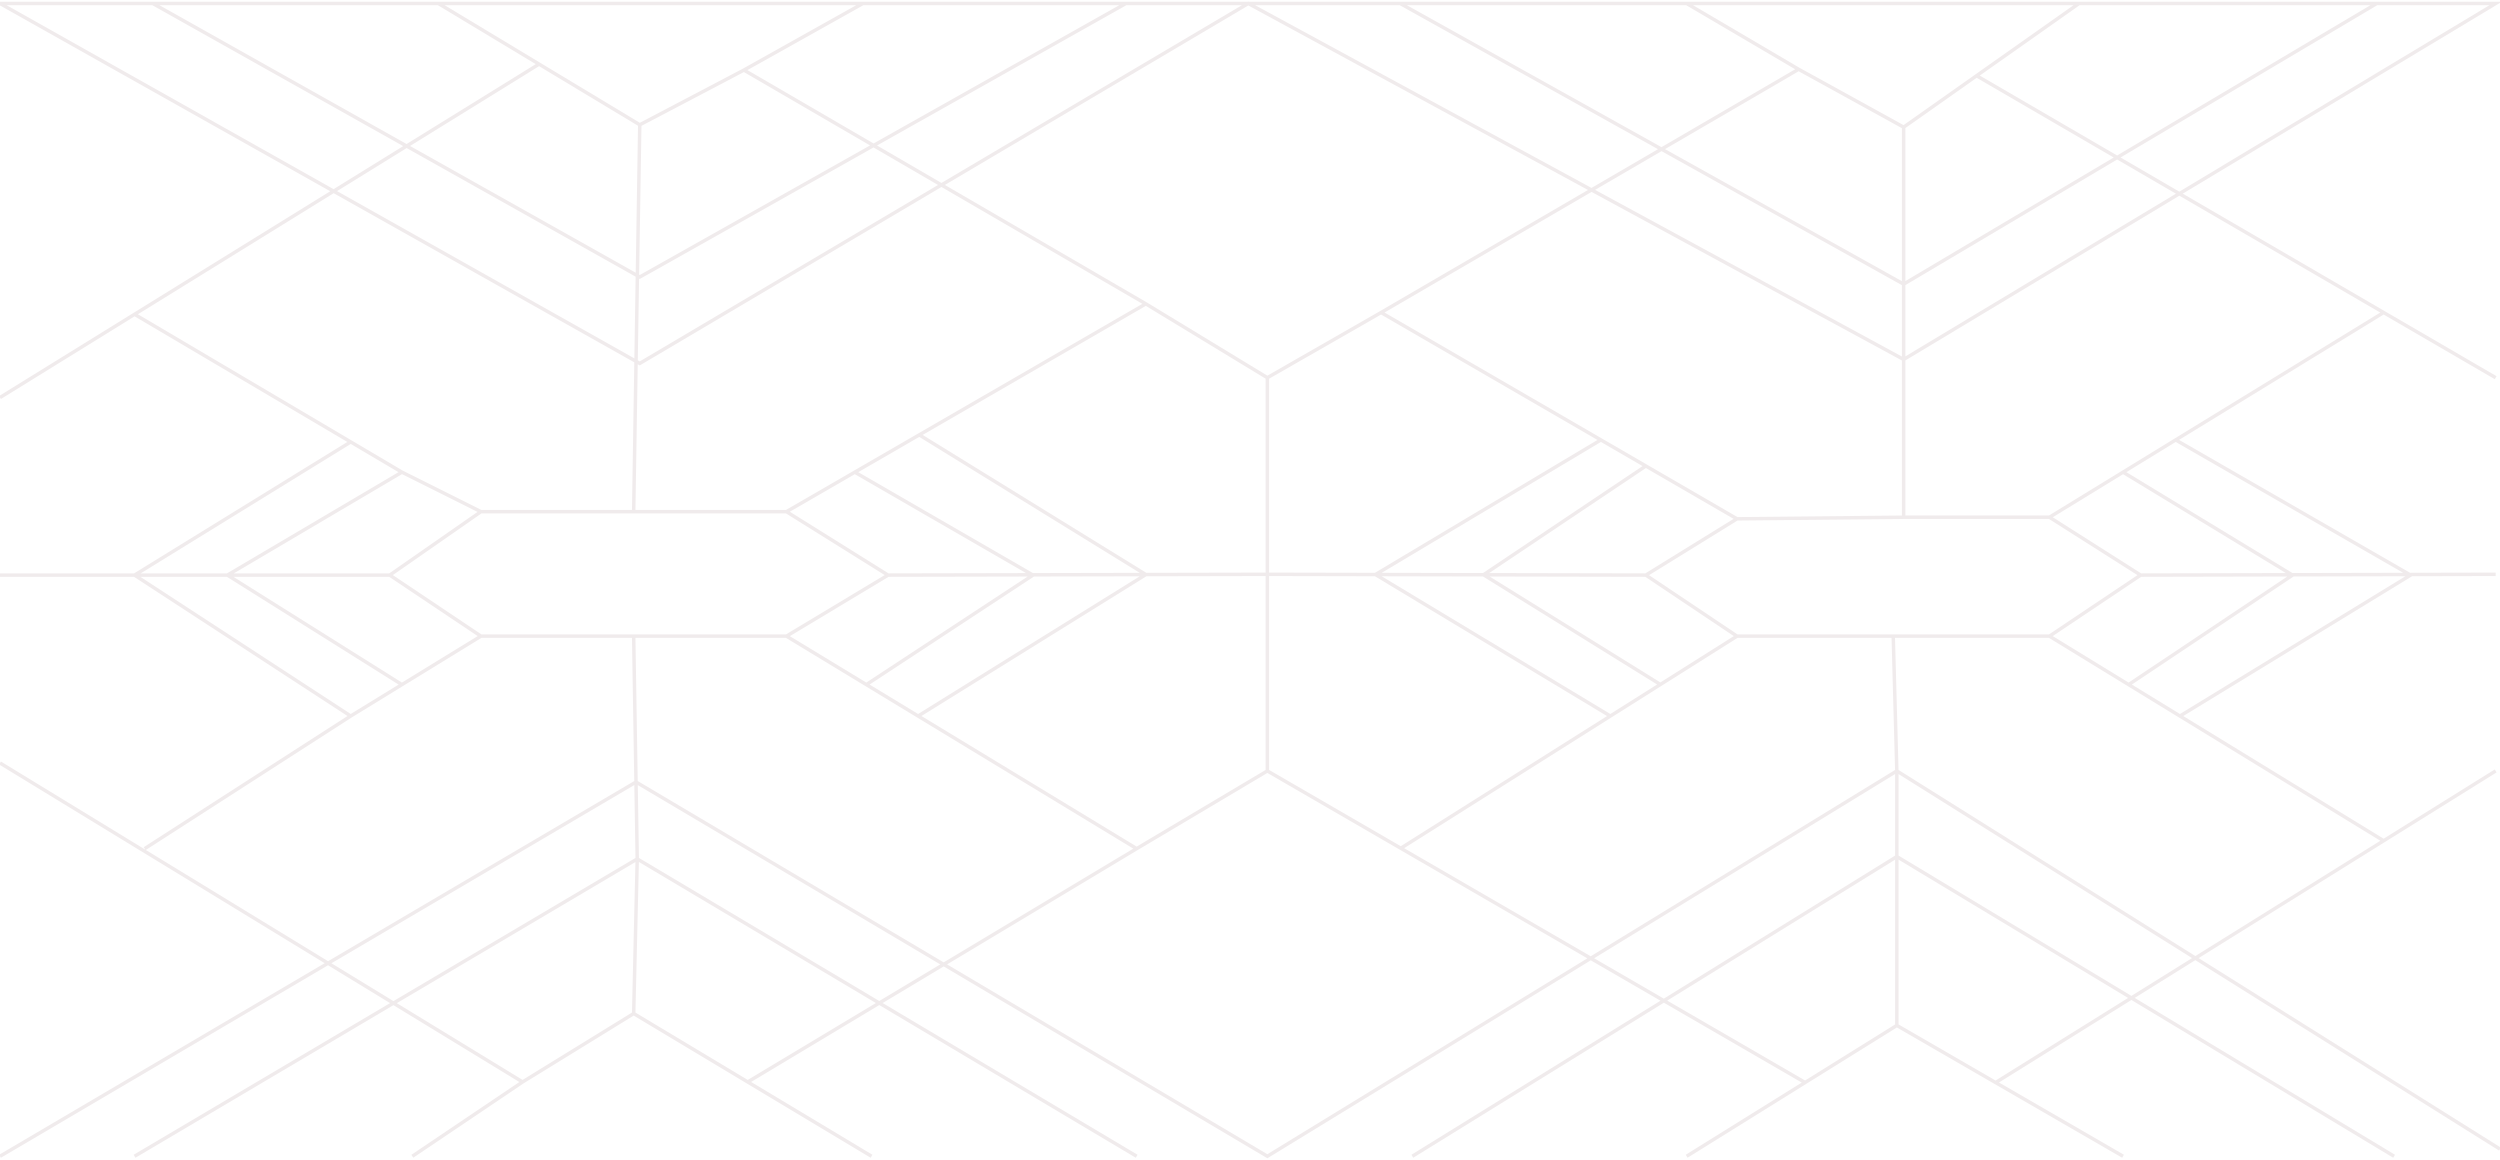
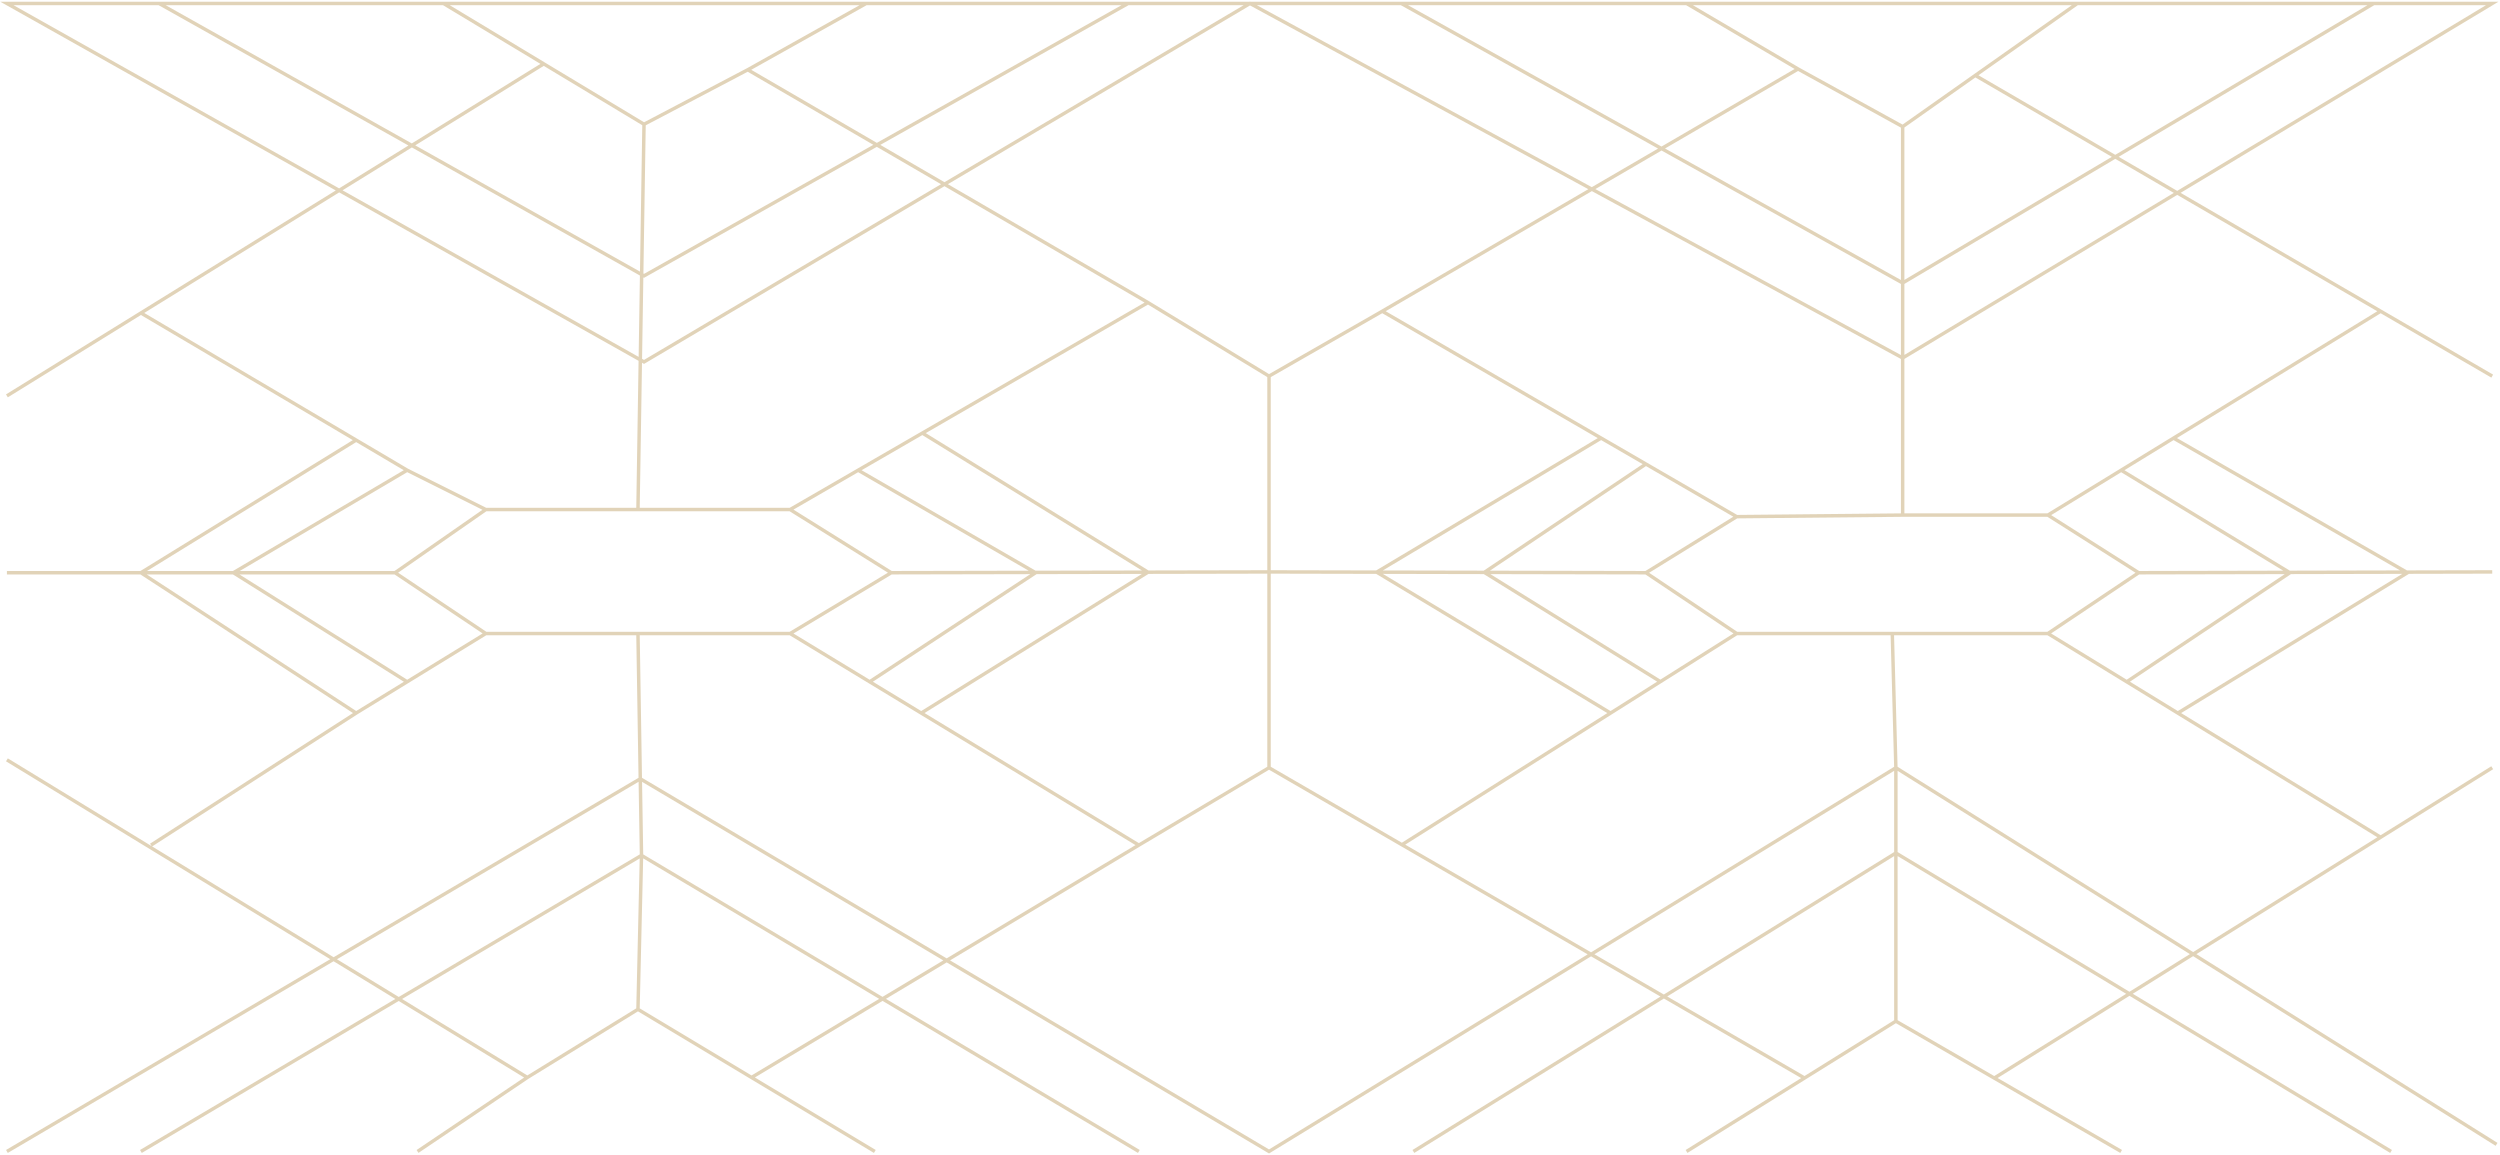
- <svg xmlns="http://www.w3.org/2000/svg" width="1440" height="668" viewBox="0 0 1440 668" fill="none">
-   <path d="M252.5 2L310.5 36.935M368.5 71.871L365 294.726M368.5 71.871L310.5 36.935M368.5 71.871L428.5 40.36M497 2L428.5 40.36M88 2L368.5 159.552L648.5 2M365 294.726H453M365 294.726H277M453 294.726L511.5 331.26M453 294.726L492.351 271.969M511.5 331.26L453 366.424M511.5 331.26L730 330.803M453 366.424L654.714 488.812M453 366.424H365M277 366.424L224.5 331.26M277 366.424L231.5 394.337M277 366.424H365M224.5 331.26L277 294.726M224.5 331.26H131M277 294.726L231.5 271.969M310.5 36.935L77.5 181.035M0 228.966L77.5 181.035M428.5 40.36L660 175.016M730 217.549L660 175.016M730 217.549V330.803M730 217.549L795.5 180.013M730 444.058L654.714 488.812M730 444.058V330.803M730 444.058L1039.74 623.53M430.678 623.206L654.714 488.812M660 175.016L529.5 250.485M77.5 181.035L202 254.55M0 331.26H77.5M83.33 488.812L202 412.434M231.5 271.969L131 331.26M231.5 271.969L202 254.55M131 331.26L231.5 394.337M131 331.26H77.5M231.5 394.337L202 412.434M202 254.55L77.5 331.26M77.5 331.26L202 412.434M492.351 271.969L595 331.26L499.005 394.337M492.351 271.969L529.5 250.485M529.5 250.485L660 330.95L528.832 412.434M730 330.803L792.25 330.934M0 439.491L301 623.206M301 623.206L237.5 666M301 623.206L365 583.799M365 583.799L367.045 494.748M365 583.799L502 666M365 366.424L366.339 450.451M366.339 450.451L730 666L1092.57 444.058M366.339 450.451L0 666M366.339 450.451L367.045 494.748M77.5 666L367.045 494.748M367.045 494.748L654.714 666M806.5 2L1096.5 163.662L1369 2M971.5 2L1036 39.904M1096.5 73.241L1036 39.904M1096.5 73.241L1138.5 43.616M1096.5 73.241V297.923M1197.5 2L1138.5 43.616M1036 39.904L795.5 180.013M1138.5 43.616L1372.97 180.013M1437.5 217.549L1372.97 180.013M1096.5 297.923H1180.5M1096.5 297.923L1000.5 298.836M1180.5 297.923L1233 331.26M1180.5 297.923L1222.87 271.969M1233 331.26L1180.5 366.424M1233 331.26L1437.5 330.803M1180.5 366.424L1372.97 484.269M1180.5 366.424H1090.5M1000.5 366.424L948 331.26M1000.5 366.424L927.568 412.434M1000.5 366.424H1090.5M948 331.26L1000.5 298.836M948 331.26L854.5 331.064M1000.5 298.836L948 268.406M795.5 180.013L922.111 253.4M1372.97 180.013L1253.18 253.4M948 268.406L854.5 331.064M948 268.406L922.111 253.4M854.5 331.064L956.5 394.337M854.5 331.064L792.25 330.934M806.5 488.812L927.568 412.434M927.568 412.434L792.25 330.934M792.25 330.934L922.111 253.4M1222.87 271.969L1320.5 331.26L1226.09 394.337M1222.87 271.969L1253.18 253.4M1253.18 253.4L1388.5 331.26L1255.65 412.434M1437.5 444.058L1149.5 623.53M1222.87 666L1092.57 590.649M1092.57 590.649L971.5 666M1092.57 590.649V493.378M1090.5 366.424L1092.57 444.058M1092.57 444.058L1440 661.89M1092.57 444.058V493.378M1379 666L1092.57 493.378M1092.57 493.378L813.5 666M0 2L368.5 209.329L719 2L1096.5 207.045L1437.5 2H0Z" stroke="#F0EBEC" stroke-width="2" />
+ <svg xmlns="http://www.w3.org/2000/svg" width="1446" height="668" viewBox="0 0 1446 668" fill="none">
+   <path d="M256.5 2L314.5 36.935M372.5 71.871L369 294.726M372.5 71.871L314.5 36.935M372.5 71.871L432.5 40.36M501 2L432.5 40.36M92 2L372.5 159.552L652.5 2M369 294.726H457M369 294.726H281M457 294.726L515.5 331.26M457 294.726L496.351 271.969M515.5 331.26L457 366.424M515.5 331.26L734 330.803M457 366.424L658.714 488.812M457 366.424H369M281 366.424L228.5 331.26M281 366.424L235.5 394.337M281 366.424H369M228.5 331.26L281 294.726M228.5 331.26H135M281 294.726L235.5 271.969M314.5 36.935L81.5 181.035M4 228.966L81.5 181.035M432.5 40.36L664 175.016M734 217.549L664 175.016M734 217.549V330.803M734 217.549L799.5 180.013M734 444.058L658.714 488.812M734 444.058V330.803M734 444.058L1043.74 623.53M434.678 623.206L658.714 488.812M664 175.016L533.5 250.485M81.5 181.035L206 254.55M4 331.26H81.5M87.33 488.812L206 412.434M235.5 271.969L135 331.26M235.5 271.969L206 254.55M135 331.26L235.5 394.337M135 331.26H81.5M235.5 394.337L206 412.434M206 254.55L81.5 331.26M81.5 331.26L206 412.434M496.351 271.969L599 331.26L503.005 394.337M496.351 271.969L533.5 250.485M533.5 250.485L664 330.95L532.832 412.434M734 330.803L796.25 330.934M4 439.491L305 623.206M305 623.206L241.5 666M305 623.206L369 583.799M369 583.799L371.045 494.748M369 583.799L506 666M369 366.424L370.339 450.451M370.339 450.451L734 666L1096.57 444.058M370.339 450.451L4 666M370.339 450.451L371.045 494.748M81.5 666L371.045 494.748M371.045 494.748L658.714 666M810.5 2L1100.5 163.662L1373 2M975.5 2L1040 39.904M1100.5 73.241L1040 39.904M1100.5 73.241L1142.5 43.616M1100.5 73.241V297.923M1201.5 2L1142.5 43.616M1040 39.904L799.5 180.013M1142.5 43.616L1376.97 180.013M1441.5 217.549L1376.97 180.013M1100.5 297.923H1184.5M1100.5 297.923L1004.5 298.836M1184.5 297.923L1237 331.26M1184.5 297.923L1226.87 271.969M1237 331.26L1184.5 366.424M1237 331.26L1441.5 330.803M1184.5 366.424L1376.97 484.269M1184.5 366.424H1094.5M1004.5 366.424L952 331.26M1004.5 366.424L931.568 412.434M1004.5 366.424H1094.5M952 331.26L1004.5 298.836M952 331.26L858.5 331.064M1004.5 298.836L952 268.406M799.5 180.013L926.111 253.4M1376.97 180.013L1257.18 253.4M952 268.406L858.5 331.064M952 268.406L926.111 253.4M858.5 331.064L960.5 394.337M858.5 331.064L796.25 330.934M810.5 488.812L931.568 412.434M931.568 412.434L796.25 330.934M796.25 330.934L926.111 253.4M1226.87 271.969L1324.5 331.26L1230.09 394.337M1226.87 271.969L1257.18 253.4M1257.18 253.4L1392.5 331.26L1259.65 412.434M1441.5 444.058L1153.5 623.53M1226.87 666L1096.57 590.649M1096.57 590.649L975.5 666M1096.57 590.649V493.378M1094.5 366.424L1096.57 444.058M1096.57 444.058L1444 661.89M1096.57 444.058V493.378M1383 666L1096.57 493.378M1096.57 493.378L817.5 666M4 2L372.5 209.329L723 2L1100.5 207.045L1441.5 2H4Z" stroke="#E1D3B8" stroke-width="2" />
</svg>
